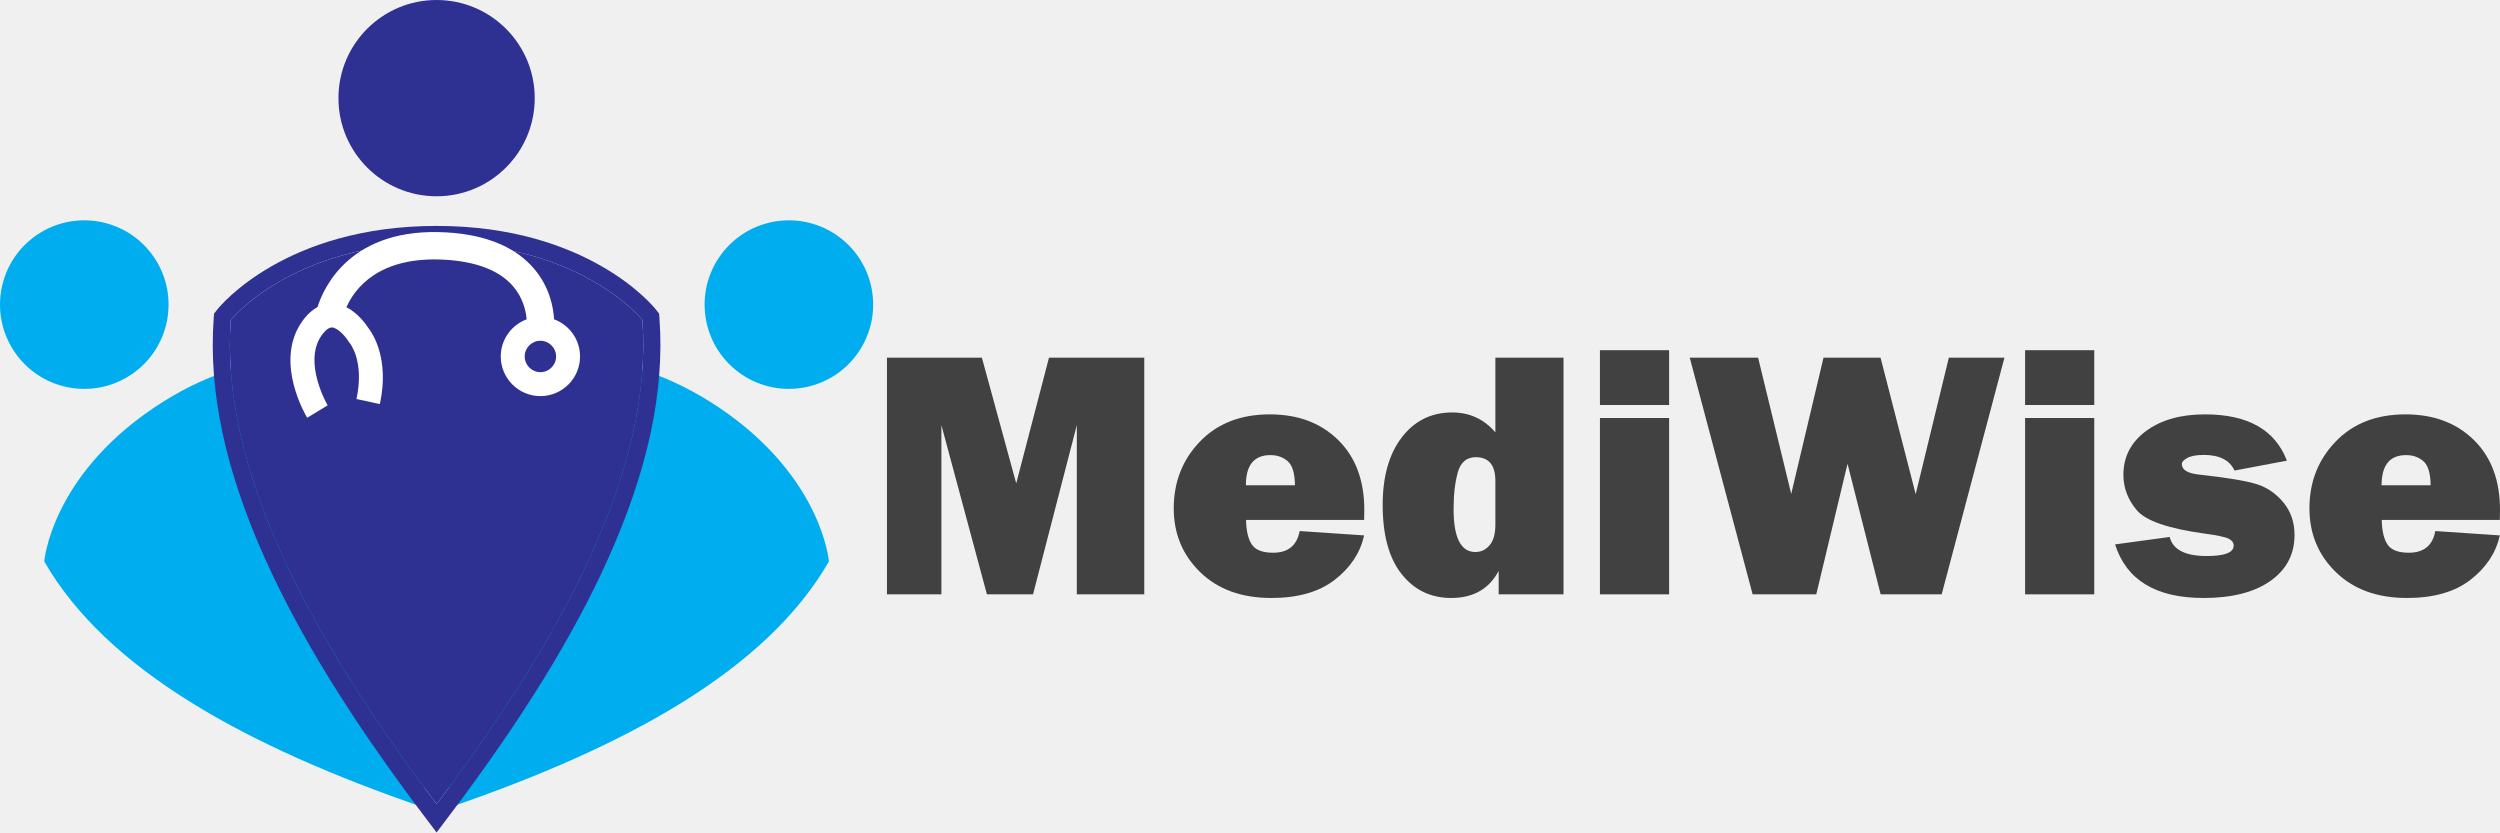
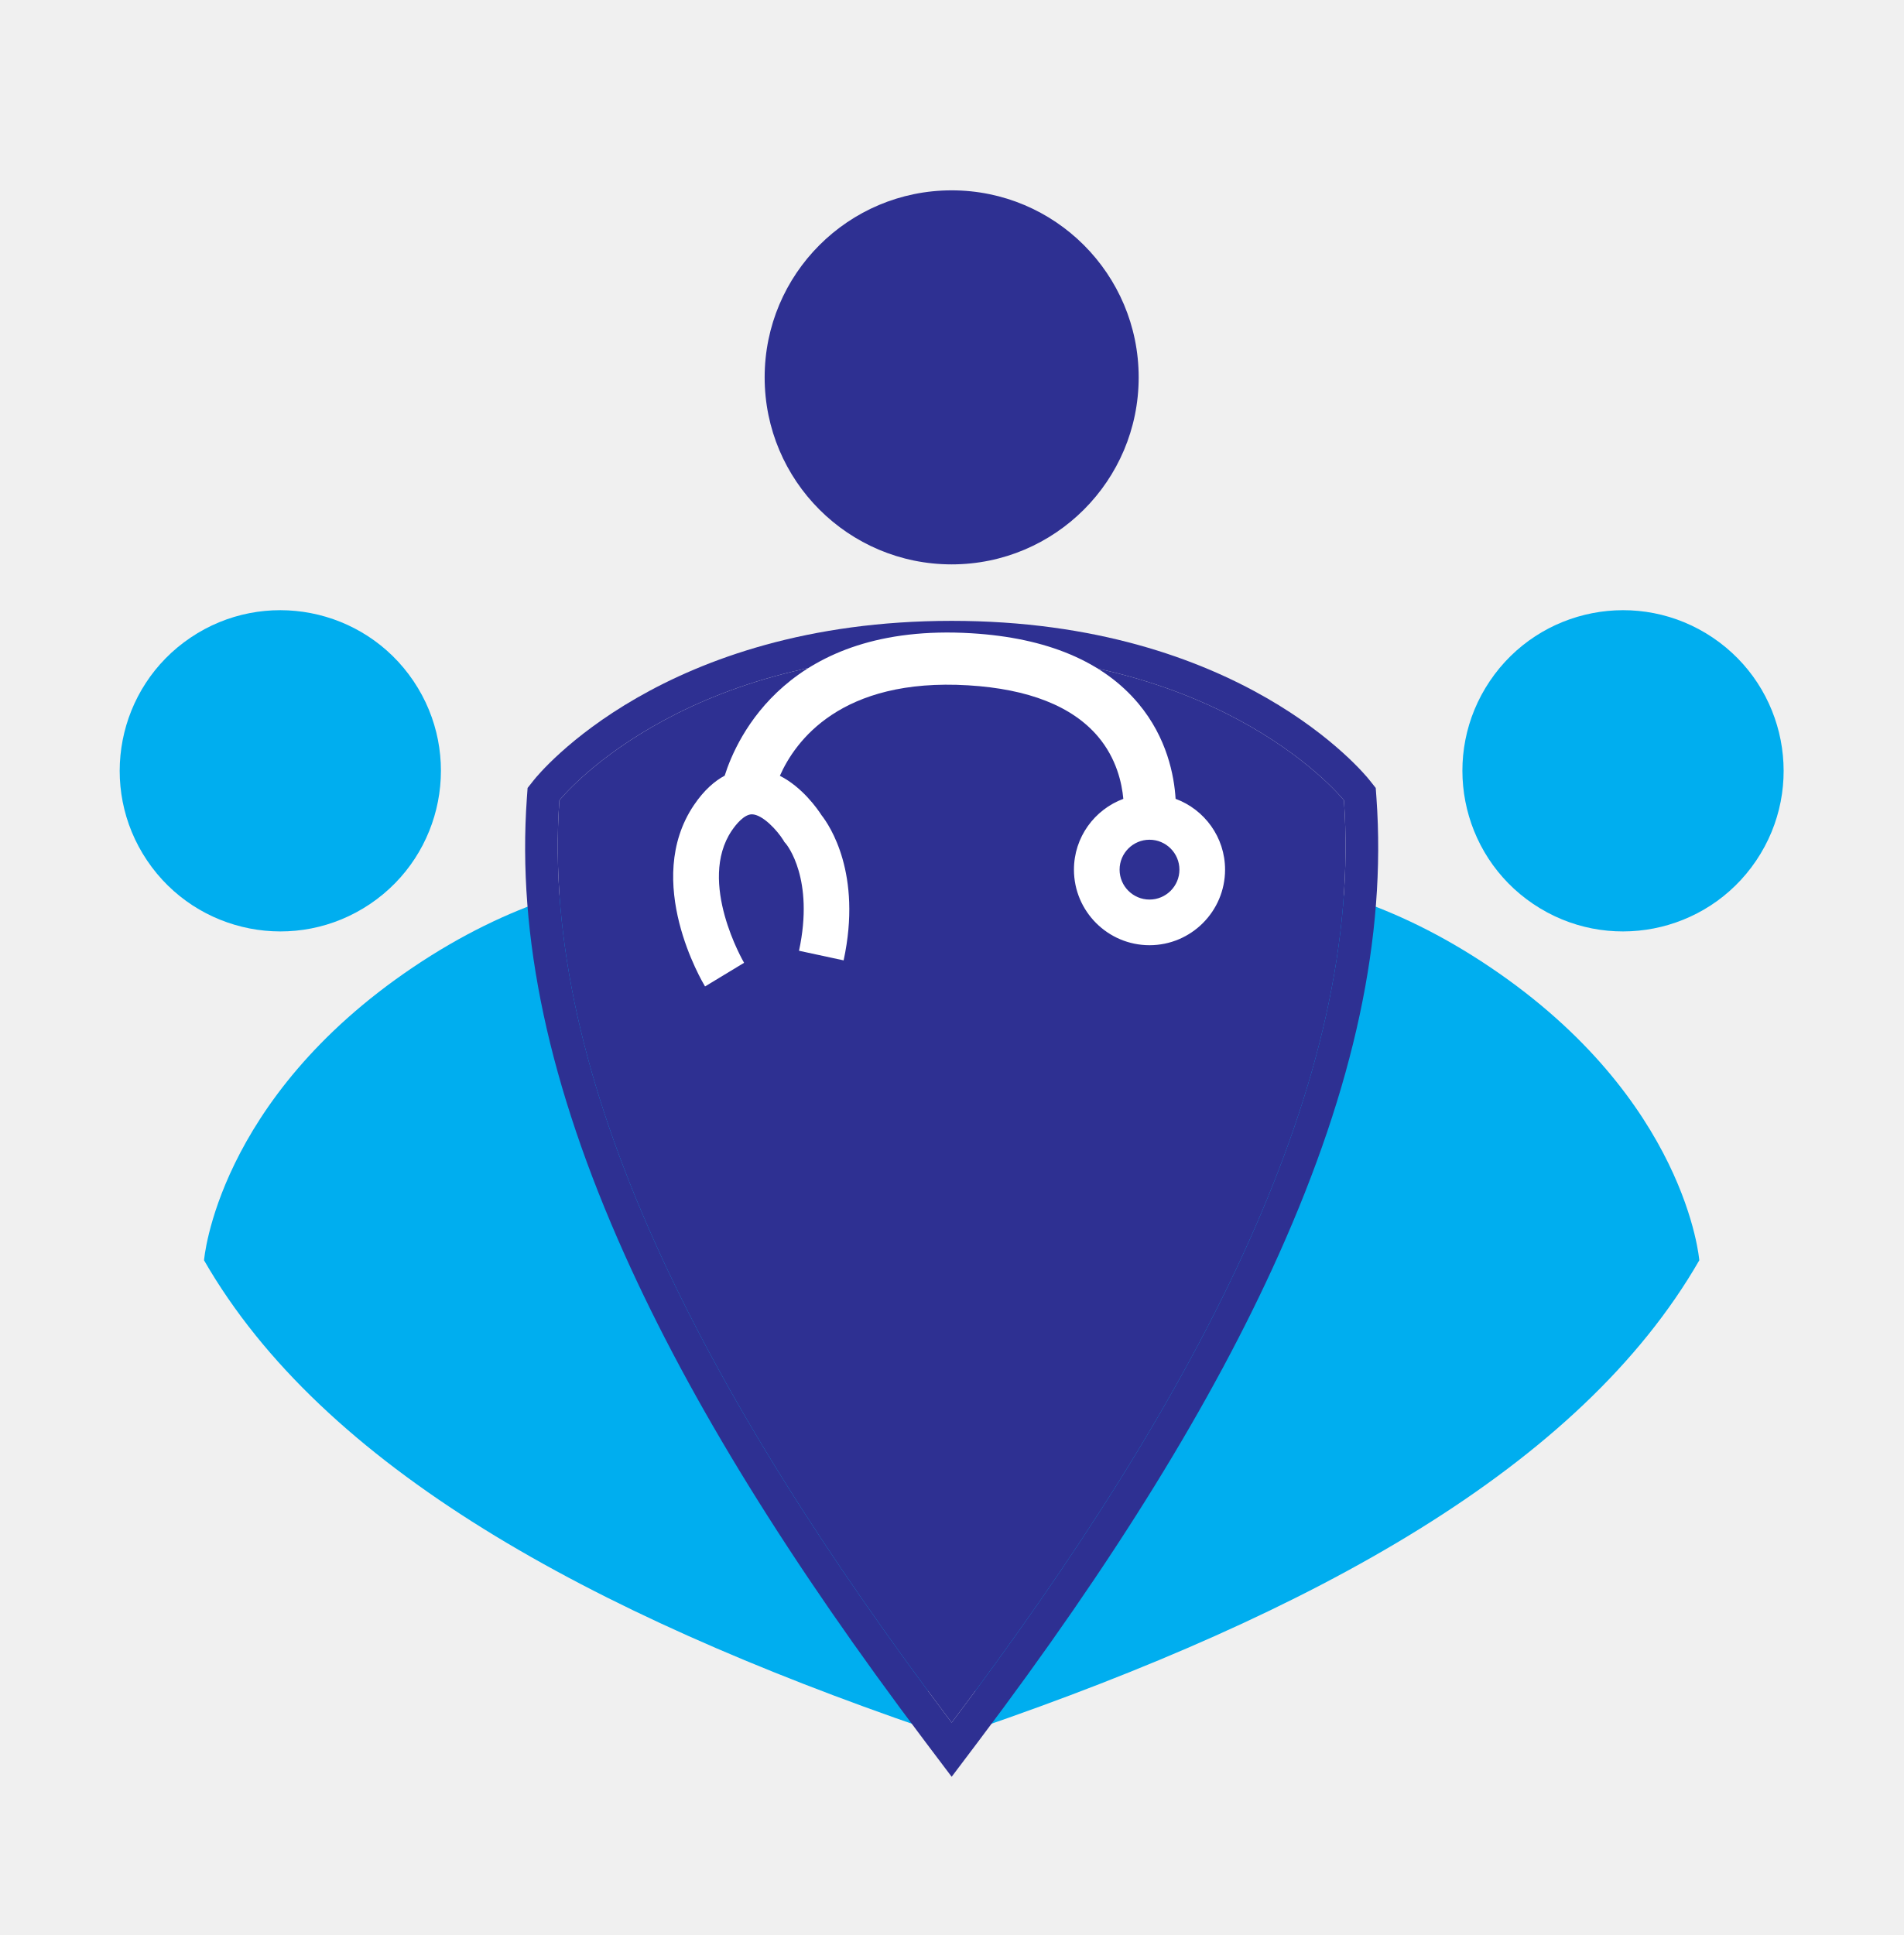
- <svg xmlns="http://www.w3.org/2000/svg" width="58.076" height="19.339" viewBox="0 0 208.977 69.587" version="1.1" id="svg8305">
-   <defs id="defs8299">
-     <clipPath id="clipPath8436" clipPathUnits="userSpaceOnUse">
-       <path id="path8434" d="M 0,612 H 612 V 0 H 0 Z" />
+ <svg xmlns="http://www.w3.org/2000/svg" width="26.458mm" height="26.898mm" viewBox="0 0 26.458 26.898" version="1.1" id="svg5396">
+   <defs id="defs5390">
+     <clipPath id="clipPath5414" clipPathUnits="userSpaceOnUse">
+       <path id="path5412" d="M 0,612 H 612 V 0 H 0 Z" />
    </clipPath>
  </defs>
-   <g id="layer1" transform="translate(-2.101028,-160.1531)">
-     <g transform="matrix(0.3527778,0,0,-0.3527778,-1.294633,235.2032)" id="g8428">
-       <g id="g8430">
-         <g clip-path="url(#clipPath8436)" id="g8432">
-           <g transform="translate(179.9936,151.7298)" id="g8438">
-             <path id="path8440" style="fill:#00aeef;fill-opacity:1;fill-rule:nonzero;stroke:none" d="m 0,0 c 6.165,9.145 18.576,11.56 27.721,5.394 9.145,-6.165 11.56,-18.576 5.395,-27.721 C 26.95,-31.471 14.539,-33.886 5.395,-27.721 -3.75,-21.556 -6.165,-9.145 0,0" />
-           </g>
-           <g transform="translate(206.0349,79.7038)" id="g8442">
-             <path id="path8444" style="fill:#00aeef;fill-opacity:1;fill-rule:nonzero;stroke:none" d="M 0,0 C 0,0 -1.552,19.959 -25.964,36.418 -50.377,52.877 -69.461,46.831 -69.461,46.831 -87.781,23.441 -92.138,-14.02 -89.784,-58.242 -47.907,-43.841 -14.813,-25.755 0,0" />
-           </g>
-           <g transform="translate(46.155,151.7298)" id="g8446">
-             <path id="path8448" style="fill:#00aeef;fill-opacity:1;fill-rule:nonzero;stroke:none" d="m 0,0 c -6.165,9.145 -18.576,11.56 -27.721,5.394 -9.145,-6.165 -11.56,-18.576 -5.395,-27.721 6.166,-9.144 18.577,-11.559 27.721,-5.394 C 3.75,-21.556 6.165,-9.145 0,0" />
-           </g>
-           <g transform="translate(20.1137,79.7038)" id="g8450">
-             <path id="path8452" style="fill:#00aeef;fill-opacity:1;fill-rule:nonzero;stroke:none" d="M 0,0 C 0,0 1.552,19.959 25.964,36.418 50.377,52.877 69.461,46.831 69.461,46.831 87.781,23.441 92.138,-14.02 89.784,-58.242 47.907,-43.841 14.813,-25.755 0,0" />
-           </g>
-           <g transform="translate(89.8207,189.4874)" id="g8454">
-             <path id="path8456" style="fill:#2e3092;fill-opacity:1;fill-rule:nonzero;stroke:none" d="M 0,0 C 0,12.843 10.411,23.253 23.254,23.253 36.096,23.253 46.507,12.843 46.507,0 46.507,-12.843 36.096,-23.254 23.254,-23.254 10.411,-23.254 0,-12.843 0,0" />
-           </g>
-           <g transform="translate(161.8494,136.8968)" id="g8458">
-             <path id="path8460" style="fill:#2e3092;fill-opacity:1;fill-rule:nonzero;stroke:none" d="M 0,0 C 0,0 -14.491,18.26 -48.775,18.26 -83.059,18.26 -97.55,0 -97.55,0 -100.013,-34.509 -79.834,-73.514 -48.775,-114.679 -17.716,-73.514 2.463,-34.509 0,0" />
-           </g>
-           <g transform="translate(113.0743,159.2111)" id="g8462">
-             <path id="path8464" style="fill:#2e3092;fill-opacity:1;fill-rule:nonzero;stroke:none" d="m 0,0 c -35.831,0 -51.309,-18.986 -51.951,-19.794 l -0.779,-0.982 -0.089,-1.25 c -1.23,-17.234 2.748,-35.81 12.162,-56.791 8.209,-18.296 20.449,-38.124 37.421,-60.618 l 3.236,-4.289 3.236,4.289 c 16.972,22.494 29.212,42.322 37.421,60.618 9.414,20.981 13.392,39.557 12.162,56.791 l -0.089,1.25 -0.779,0.982 C 51.309,-18.986 35.831,0 0,0 m 0,-4.054 c 34.284,0 48.775,-18.26 48.775,-18.26 C 51.238,-56.823 31.059,-95.828 0,-136.993 c -31.059,41.165 -51.238,80.17 -48.775,114.679 0,0 14.491,18.26 48.775,18.26" />
-           </g>
-           <g transform="translate(137.6741,124.5576)" id="g8466">
-             <path id="path8468" style="fill:#ffffff;fill-opacity:1;fill-rule:nonzero;stroke:none" d="m 0,0 c -2.051,0 -3.719,1.668 -3.719,3.719 0,2.051 1.668,3.72 3.719,3.72 2.051,0 3.719,-1.669 3.719,-3.72 C 3.719,1.668 2.051,0 0,0 m 3.244,12.525 c -0.174,2.858 -1.055,7.582 -4.625,11.846 -4.382,5.233 -11.369,8.174 -20.768,8.741 -22.789,1.37 -29.2,-13.029 -30.673,-17.705 -1.245,-0.668 -2.565,-1.797 -3.82,-3.654 -6.404,-9.472 1.056,-22.026 1.376,-22.555 l 4.856,2.939 c -0.06,0.099 -5.852,10.045 -1.531,16.438 0.517,0.764 1.529,2.019 2.507,2.025 1.317,-0.026 3.122,-1.958 3.922,-3.246 l 0.107,-0.19 0.174,-0.194 c 0.147,-0.174 3.579,-4.384 1.649,-13.335 l 5.548,-1.196 c 2.327,10.792 -1.758,16.793 -2.744,18.047 -0.516,0.802 -2.397,3.49 -5.181,4.903 1.885,4.271 7.546,12.207 23.42,11.249 7.498,-0.453 12.923,-2.591 16.122,-6.357 2.324,-2.734 2.988,-5.829 3.161,-7.76 -3.578,-1.329 -6.139,-4.767 -6.139,-8.802 0,-5.18 4.215,-9.395 9.395,-9.395 5.18,0 9.395,4.215 9.395,9.395 0,4.039 -2.567,7.481 -6.151,8.806" />
-           </g>
-           <g transform="translate(280.7595,127.9937)" id="g8470">
-             <path id="path8472" style="fill:#414142;fill-opacity:1;fill-rule:nonzero;stroke:none" d="m 0,0 v -56.08 h -15.982 v 40.098 L -26.356,-56.08 h -10.928 l -10.785,40.098 V -56.08 H -60.97 V 0 h 22.494 L -30.341,-29.786 -22.576,0 Z" />
-           </g>
-           <g transform="translate(316.4621,97.7555)" id="g8474">
-             <path id="path8476" style="fill:#414142;fill-opacity:1;fill-rule:nonzero;stroke:none" d="M 0,0 C -0.028,2.82 -0.594,4.717 -1.699,5.69 -2.805,6.662 -4.176,7.149 -5.814,7.149 -9.69,7.149 -11.627,4.765 -11.627,0 Z m 1.109,-10.846 15.284,-1.028 c -0.904,-4.108 -3.212,-7.607 -6.923,-10.497 -3.712,-2.89 -8.73,-4.334 -15.058,-4.334 -7.039,0 -12.654,2.034 -16.844,6.101 -4.191,4.067 -6.286,9.113 -6.286,15.139 0,6.245 2.068,11.518 6.204,15.818 4.135,4.3 9.655,6.45 16.557,6.45 6.682,0 12.085,-2.027 16.208,-6.08 4.122,-4.054 6.183,-9.573 6.183,-16.557 0,-0.575 -0.014,-1.37 -0.041,-2.383 h -27.979 c 0.055,-2.629 0.52,-4.581 1.397,-5.855 0.876,-1.273 2.547,-1.91 5.012,-1.91 3.56,0 5.656,1.711 6.286,5.136" />
-           </g>
-           <g transform="translate(363.956,98.7822)" id="g8478">
-             <path id="path8480" style="fill:#414142;fill-opacity:1;fill-rule:nonzero;stroke:none" d="m 0,0 c 0,3.752 -1.548,5.629 -4.643,5.629 -2.164,0 -3.581,-1.192 -4.252,-3.575 -0.671,-2.382 -1.006,-5.3 -1.006,-8.751 0,-6.765 1.725,-10.147 5.176,-10.147 1.315,0 2.431,0.534 3.349,1.602 0.917,1.068 1.376,2.697 1.376,4.889 z M 16.146,-26.869 H 0.78 v 5.546 c -2.273,-4.272 -6.026,-6.409 -11.257,-6.409 -4.821,0 -8.73,1.883 -11.729,5.649 -3,3.766 -4.499,9.237 -4.499,16.413 0,6.711 1.506,12.038 4.519,15.982 3.013,3.944 6.998,5.917 11.956,5.917 4.135,0 7.545,-1.576 10.23,-4.725 v 17.707 h 16.146 z" />
-           </g>
-           <path id="path8482" style="fill:#414142;fill-opacity:1;fill-rule:nonzero;stroke:none" d="M 405.123,71.913 H 388.73 v 41.783 h 16.393 z m 0,44.865 H 388.73 v 12.983 h 16.393 z" />
-           <g transform="translate(484.5802,127.9937)" id="g8484">
-             <path id="path8486" style="fill:#414142;fill-opacity:1;fill-rule:nonzero;stroke:none" d="m 0,0 -14.875,-56.08 h -14.461 l -7.846,30.936 -7.408,-30.936 H -59.669 L -74.569,0 h 16.198 L -50.526,-32.278 -42.873,0 h 13.515 L -21.033,-32.341 -13.176,0 Z" />
-           </g>
-           <path id="path8488" style="fill:#414142;fill-opacity:1;fill-rule:nonzero;stroke:none" d="m 505.862,71.913 h -16.393 v 41.783 h 16.393 z m 0,44.865 h -16.393 v 12.983 h 16.393 z" />
-           <g transform="translate(510.7921,83.7452)" id="g8490">
-             <path id="path8492" style="fill:#414142;fill-opacity:1;fill-rule:nonzero;stroke:none" d="m 0,0 12.941,1.767 c 0.74,-3.014 3.67,-4.52 8.793,-4.52 4.245,0 6.368,0.822 6.368,2.466 0,0.712 -0.411,1.266 -1.233,1.663 -0.821,0.397 -2.767,0.802 -5.834,1.213 -8.491,1.178 -13.791,3.02 -15.9,5.526 -2.109,2.506 -3.163,5.293 -3.163,8.361 0,4.273 1.78,7.73 5.341,10.373 3.56,2.643 8.231,3.964 14.01,3.964 10.134,0 16.598,-3.656 19.392,-10.969 L 28.307,17.502 c -1.15,2.465 -3.574,3.698 -7.272,3.698 -1.753,0 -3.061,-0.24 -3.923,-0.719 -0.863,-0.48 -1.294,-0.952 -1.294,-1.418 0,-1.369 1.314,-2.203 3.944,-2.5 6.848,-0.757 11.492,-1.534 13.929,-2.329 2.437,-0.795 4.518,-2.248 6.244,-4.358 1.724,-2.111 2.587,-4.659 2.587,-7.647 0,-4.577 -1.91,-8.209 -5.731,-10.895 -3.821,-2.686 -9.087,-4.029 -15.797,-4.029 C 9.682,-12.695 2.684,-8.463 0,0" />
-           </g>
-           <g transform="translate(585.5659,97.7555)" id="g8494">
-             <path id="path8496" style="fill:#414142;fill-opacity:1;fill-rule:nonzero;stroke:none" d="M 0,0 C -0.028,2.82 -0.594,4.717 -1.699,5.69 -2.805,6.662 -4.176,7.149 -5.813,7.149 -9.69,7.149 -11.627,4.765 -11.627,0 Z m 1.109,-10.846 15.284,-1.028 c -0.904,-4.108 -3.212,-7.607 -6.923,-10.497 -3.712,-2.89 -8.73,-4.334 -15.058,-4.334 -7.039,0 -12.654,2.034 -16.844,6.101 -4.19,4.067 -6.286,9.113 -6.286,15.139 0,6.245 2.068,11.518 6.204,15.818 4.135,4.3 9.655,6.45 16.557,6.45 6.682,0 12.085,-2.027 16.208,-6.08 4.122,-4.054 6.183,-9.573 6.183,-16.557 0,-0.575 -0.014,-1.37 -0.041,-2.383 h -27.979 c 0.055,-2.629 0.52,-4.581 1.397,-5.855 0.876,-1.273 2.548,-1.91 5.012,-1.91 3.56,0 5.656,1.711 6.286,5.136" />
-           </g>
-         </g>
-       </g>
+   <g id="layer1" transform="translate(-14.78451,-199.2515)">
+     <g id="g5416" transform="matrix(0.05589885,0,0,-0.05589885,35.4951,208.7183)">
+       <path d="M 0,0 C 12.331,18.289 37.153,23.12 55.442,10.789 73.731,-1.542 78.562,-26.364 66.231,-44.653 53.9,-62.942 29.078,-67.773 10.789,-55.442 -7.5,-43.112 -12.331,-18.289 0,0" style="fill:#00aeef;fill-opacity:1;fill-rule:nonzero;stroke:none" id="path5418" />
+     </g>
+     <g id="g5420" transform="matrix(0.05589885,0,0,-0.05589885,38.40645,216.7706)">
+       <path d="m 0,0 c 0,0 -3.104,39.918 -51.929,72.836 -48.824,32.917 -86.993,20.826 -86.993,20.826 -36.641,-46.78 -45.353,-121.702 -40.646,-210.146 C -95.813,-87.681 -29.626,-51.509 0,0" style="fill:#00aeef;fill-opacity:1;fill-rule:nonzero;stroke:none" id="path5422" />
+     </g>
+     <g id="g5424" transform="matrix(0.05589885,0,0,-0.05589885,20.53224,208.7183)">
+       <path d="m 0,0 c -12.331,18.289 -37.153,23.12 -55.442,10.789 -18.29,-12.331 -23.12,-37.153 -10.789,-55.442 12.331,-18.289 37.153,-23.12 55.442,-10.789 C 7.5,-43.112 12.33,-18.289 0,0" style="fill:#00aeef;fill-opacity:1;fill-rule:nonzero;stroke:none" id="path5426" />
+     </g>
+     <g id="g5428" transform="matrix(0.05589885,0,0,-0.05589885,17.62089,216.7706)">
+       <path d="m 0,0 c 0,0 3.104,39.918 51.929,72.836 48.824,32.917 86.993,20.826 86.993,20.826 36.641,-46.78 45.353,-121.702 40.646,-210.146 C 95.813,-87.681 29.626,-51.509 0,0" style="fill:#00aeef;fill-opacity:1;fill-rule:nonzero;stroke:none" id="path5430" />
+     </g>
+     <g id="g5432" transform="matrix(0.05589885,0,0,-0.05589885,25.41397,204.4971)">
+       <path d="M 0,0 C 0,25.685 20.822,46.507 46.507,46.507 72.192,46.507 93.014,25.685 93.014,0 93.014,-25.685 72.192,-46.507 46.507,-46.507 20.822,-46.507 0,-25.685 0,0" style="fill:#2e3092;fill-opacity:1;fill-rule:nonzero;stroke:none" id="path5434" />
+     </g>
+     <g id="g5436" transform="matrix(0.05589885,0,0,-0.05589885,33.46661,210.3766)">
+       <path d="M 0,0 C 0,0 -28.982,36.521 -97.55,36.521 -166.119,36.521 -195.101,0 -195.101,0 -200.026,-69.018 -159.668,-147.028 -97.55,-229.358 -35.433,-147.028 4.926,-69.018 0,0" style="fill:#2e3092;fill-opacity:1;fill-rule:nonzero;stroke:none" id="path5438" />
+     </g>
+     <g id="g5440" transform="matrix(0.05589885,0,0,-0.05589885,28.01367,207.8819)">
+       <path d="m 0,0 c -71.661,0 -102.619,-37.972 -103.901,-39.588 l -1.558,-1.964 -0.179,-2.499 c -2.46,-34.468 5.497,-71.621 24.324,-113.584 16.418,-36.59 40.898,-76.246 74.842,-121.235 l 6.472,-8.578 6.472,8.578 c 33.944,44.989 58.424,84.645 74.842,121.235 18.827,41.963 26.784,79.116 24.324,113.584 l -0.179,2.499 -1.558,1.964 C 102.619,-37.972 71.661,0 0,0 m 0,-8.108 c 68.569,0 97.55,-36.521 97.55,-36.521 4.926,-69.018 -35.433,-147.027 -97.55,-229.357 -62.117,82.33 -102.476,160.339 -97.55,229.357 0,0 28.981,36.521 97.55,36.521" style="fill:#2e3092;fill-opacity:1;fill-rule:nonzero;stroke:none" id="path5442" />
+     </g>
+     <g id="g5444" transform="matrix(0.05589885,0,0,-0.05589885,30.76388,211.7561)">
+       <path d="m 0,0 c -4.101,0 -7.439,3.337 -7.439,7.438 0,4.101 3.338,7.44 7.439,7.44 4.101,0 7.439,-3.339 7.439,-7.44 C 7.439,3.337 4.101,0 0,0 m 6.488,25.05 c -0.349,5.717 -2.11,15.163 -9.25,23.693 -8.763,10.465 -22.738,16.348 -41.535,17.481 -45.579,2.741 -58.401,-26.057 -61.347,-35.41 -2.49,-1.336 -5.13,-3.594 -7.641,-7.307 -12.807,-18.945 2.112,-44.053 2.754,-45.112 l 9.71,5.878 c -0.119,0.198 -11.703,20.091 -3.06,32.877 1.034,1.528 3.058,4.038 5.013,4.049 2.633,-0.05 6.244,-3.914 7.844,-6.491 l 0.214,-0.38 0.347,-0.388 c 0.295,-0.348 7.159,-8.768 3.3,-26.67 l 11.096,-2.392 c 4.653,21.585 -3.517,33.586 -5.489,36.095 -1.032,1.604 -4.794,6.98 -10.363,9.805 3.771,8.542 15.094,24.414 46.841,22.498 14.996,-0.906 25.845,-5.183 32.245,-12.714 4.646,-5.469 5.975,-11.658 6.321,-15.521 -7.156,-2.656 -12.278,-9.534 -12.278,-17.603 0,-10.36 8.43,-18.789 18.79,-18.789 10.361,0 18.79,8.429 18.79,18.789 0,8.078 -5.134,14.962 -12.302,17.612" style="fill:#ffffff;fill-opacity:1;fill-rule:nonzero;stroke:none" id="path5446" />
    </g>
  </g>
</svg>
